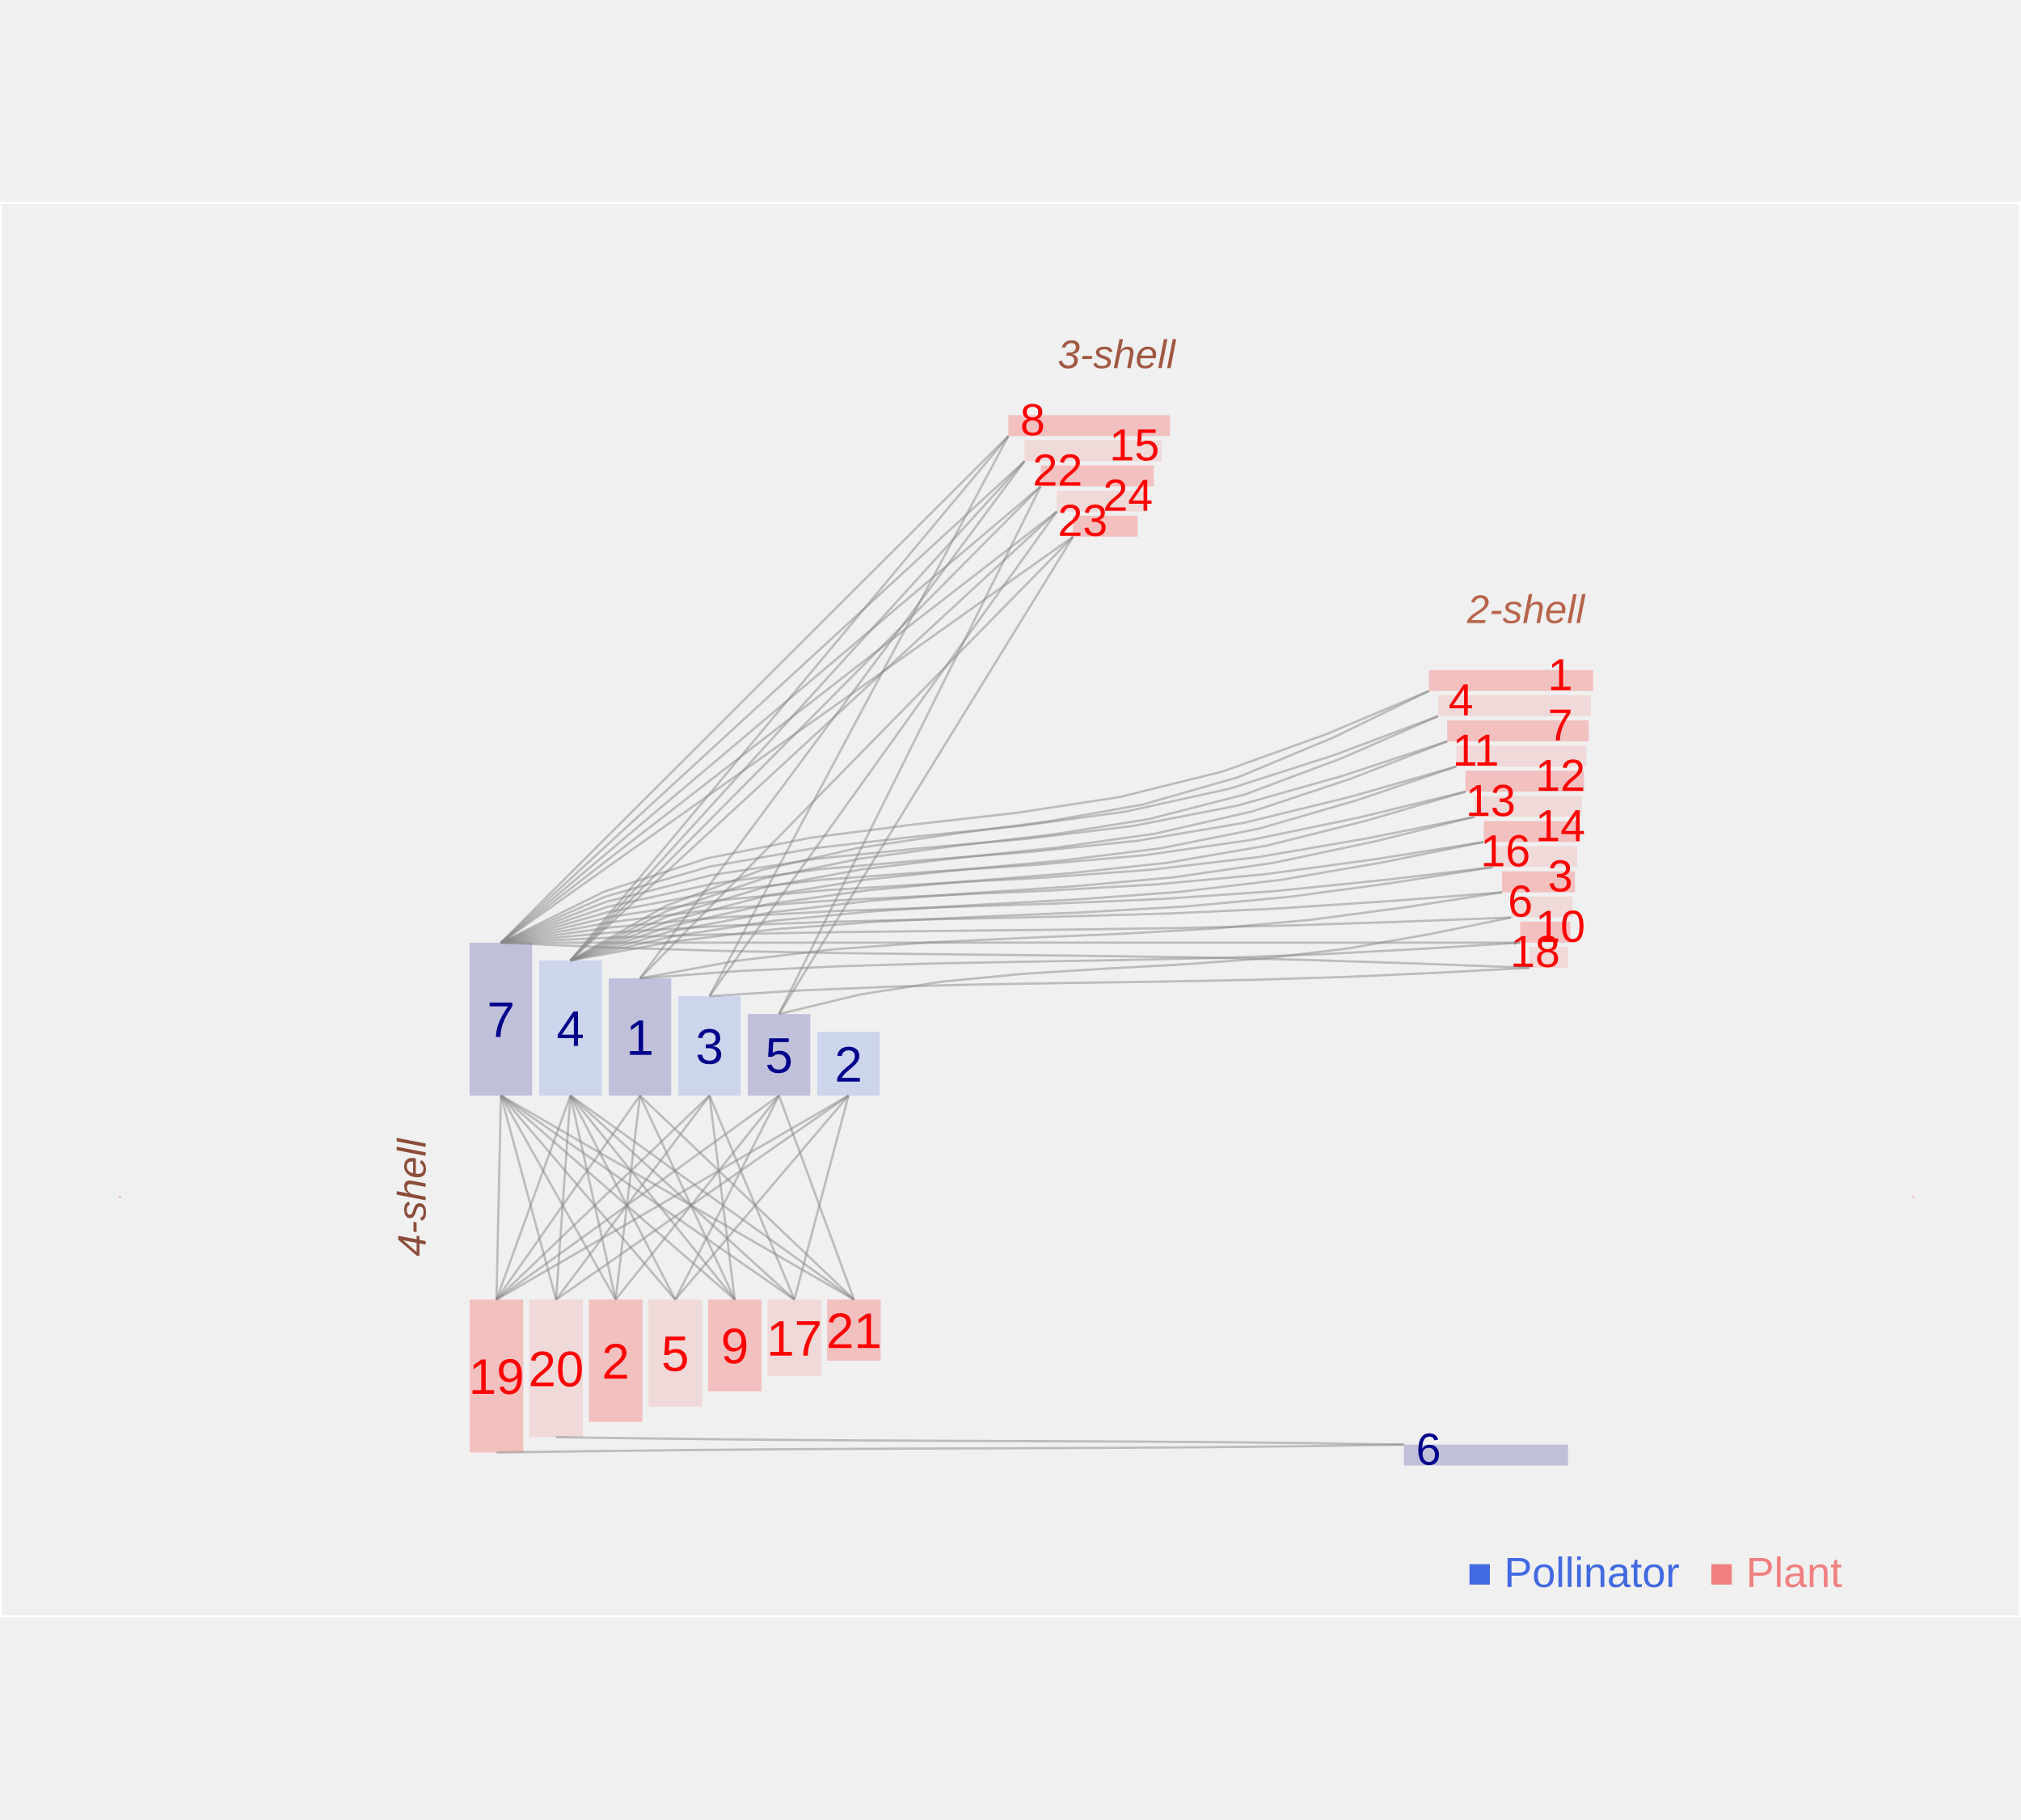
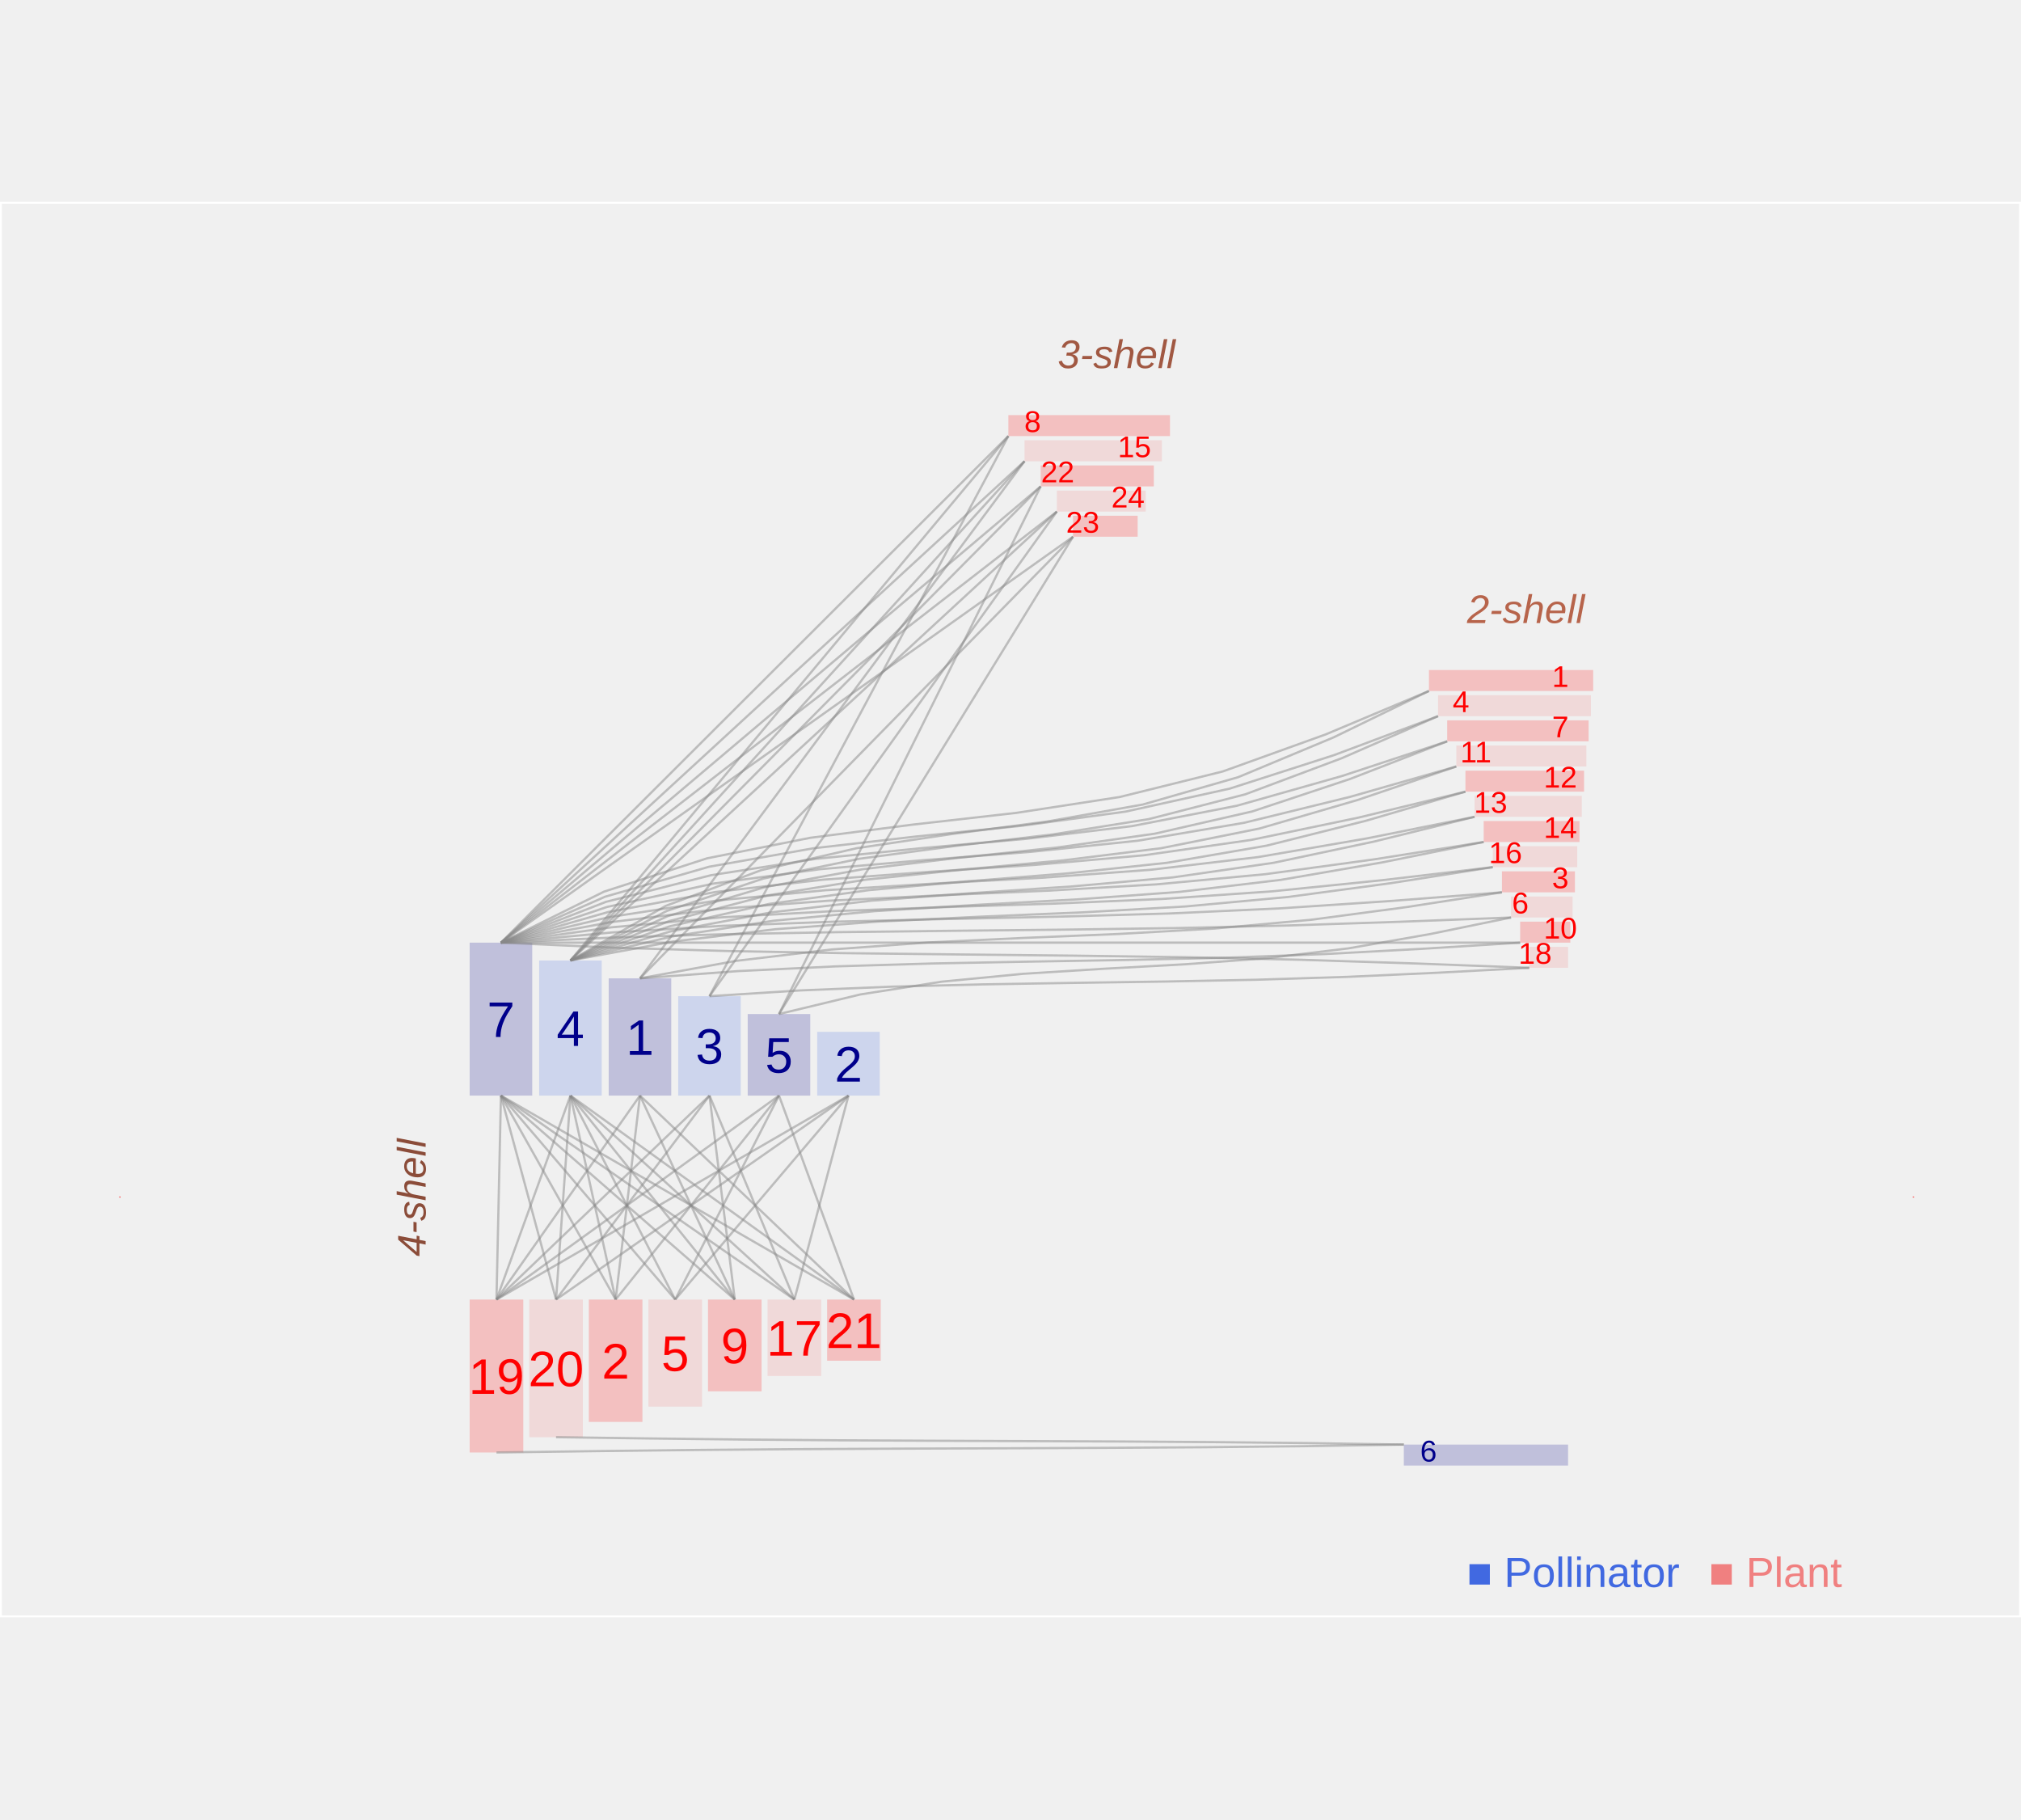
<svg xmlns="http://www.w3.org/2000/svg" class="svglite" width="576.00pt" height="518.40pt" viewBox="0 0 576.00 518.40">
  <defs>
    <style type="text/css">
    .svglite line, .svglite polyline, .svglite polygon, .svglite path, .svglite rect, .svglite circle {
      fill: none;
      stroke: #000000;
      stroke-linecap: round;
      stroke-linejoin: round;
      stroke-miterlimit: 10.00;
    }
    .svglite text {
      white-space: pre;
    }
  </style>
  </defs>
  <rect width="100%" height="100%" style="stroke: none; fill: none;" />
  <defs>
    <clipPath id="cpMC4wMHw1NzYuMDB8MC4wMHw1MTguNDA=">
      <rect x="0.00" y="0.00" width="576.00" height="518.40" />
    </clipPath>
  </defs>
  <g clip-path="url(#cpMC4wMHw1NzYuMDB8MC4wMHw1MTguNDA=)">
</g>
  <defs>
    <clipPath id="cpMC4wMHw1NzYuMDB8NTcuNTN8NDYwLjg3">
      <rect x="0.00" y="57.53" width="576.00" height="403.34" />
    </clipPath>
  </defs>
  <g clip-path="url(#cpMC4wMHw1NzYuMDB8NTcuNTN8NDYwLjg3)">
    <rect x="0.00" y="57.53" width="576.00" height="403.34" style="stroke-width: 1.07; stroke: #FFFFFF;" />
  </g>
  <g clip-path="url(#cpMC4wMHw1NzYuMDB8MC4wMHw1MTguNDA=)">
</g>
  <defs>
    <clipPath id="cpOC4yMnw1NzAuNTJ8ODkuMjZ8NDMzLjI3">
      <rect x="8.22" y="89.26" width="562.30" height="344.00" />
    </clipPath>
  </defs>
  <g clip-path="url(#cpOC4yMnw1NzAuNTJ8ODkuMjZ8NDMzLjI3)">
    <rect x="8.22" y="89.26" width="562.30" height="344.00" style="stroke-width: 1.07; stroke: none;" />
    <rect x="133.86" y="268.62" width="17.83" height="43.58" style="stroke-width: 1.07; stroke: none; stroke-linecap: butt; stroke-linejoin: miter; fill: #00008B; fill-opacity: 0.20;" />
    <rect x="153.67" y="273.70" width="17.83" height="38.50" style="stroke-width: 1.07; stroke: none; stroke-linecap: butt; stroke-linejoin: miter; fill: #4169E1; fill-opacity: 0.20;" />
    <rect x="173.48" y="278.79" width="17.83" height="33.41" style="stroke-width: 1.07; stroke: none; stroke-linecap: butt; stroke-linejoin: miter; fill: #00008B; fill-opacity: 0.20;" />
    <rect x="193.29" y="283.87" width="17.83" height="28.33" style="stroke-width: 1.07; stroke: none; stroke-linecap: butt; stroke-linejoin: miter; fill: #4169E1; fill-opacity: 0.20;" />
    <rect x="213.10" y="288.96" width="17.83" height="23.25" style="stroke-width: 1.07; stroke: none; stroke-linecap: butt; stroke-linejoin: miter; fill: #00008B; fill-opacity: 0.20;" />
    <rect x="232.91" y="294.04" width="17.83" height="18.16" style="stroke-width: 1.07; stroke: none; stroke-linecap: butt; stroke-linejoin: miter; fill: #4169E1; fill-opacity: 0.20;" />
    <text x="142.77" y="295.50" text-anchor="middle" style="font-size: 14.23px;fill: #00008B; font-family: &quot;Arial&quot;;" textLength="7.91px" lengthAdjust="spacingAndGlyphs">7</text>
    <text x="162.58" y="298.04" text-anchor="middle" style="font-size: 14.23px;fill: #00008B; font-family: &quot;Arial&quot;;" textLength="7.91px" lengthAdjust="spacingAndGlyphs">4</text>
    <text x="182.40" y="300.59" text-anchor="middle" style="font-size: 14.23px;fill: #00008B; font-family: &quot;Arial&quot;;" textLength="7.91px" lengthAdjust="spacingAndGlyphs">1</text>
    <text x="202.21" y="303.13" text-anchor="middle" style="font-size: 14.23px;fill: #00008B; font-family: &quot;Arial&quot;;" textLength="7.91px" lengthAdjust="spacingAndGlyphs">3</text>
    <text x="222.02" y="305.67" text-anchor="middle" style="font-size: 14.23px;fill: #00008B; font-family: &quot;Arial&quot;;" textLength="7.91px" lengthAdjust="spacingAndGlyphs">5</text>
    <text x="241.83" y="308.21" text-anchor="middle" style="font-size: 14.23px;fill: #00008B; font-family: &quot;Arial&quot;;" textLength="7.91px" lengthAdjust="spacingAndGlyphs">2</text>
    <rect x="133.86" y="370.32" width="15.28" height="43.58" style="stroke-width: 1.07; stroke: none; stroke-linecap: butt; stroke-linejoin: miter; fill: #FF0000; fill-opacity: 0.20;" />
    <rect x="150.84" y="370.32" width="15.28" height="39.23" style="stroke-width: 1.07; stroke: none; stroke-linecap: butt; stroke-linejoin: miter; fill: #F08080; fill-opacity: 0.20;" />
    <rect x="167.82" y="370.32" width="15.28" height="34.87" style="stroke-width: 1.07; stroke: none; stroke-linecap: butt; stroke-linejoin: miter; fill: #FF0000; fill-opacity: 0.20;" />
    <rect x="184.80" y="370.32" width="15.28" height="30.51" style="stroke-width: 1.07; stroke: none; stroke-linecap: butt; stroke-linejoin: miter; fill: #F08080; fill-opacity: 0.20;" />
    <rect x="201.78" y="370.32" width="15.28" height="26.15" style="stroke-width: 1.07; stroke: none; stroke-linecap: butt; stroke-linejoin: miter; fill: #FF0000; fill-opacity: 0.20;" />
    <rect x="218.76" y="370.32" width="15.28" height="21.79" style="stroke-width: 1.07; stroke: none; stroke-linecap: butt; stroke-linejoin: miter; fill: #F08080; fill-opacity: 0.20;" />
    <rect x="235.74" y="370.32" width="15.28" height="17.43" style="stroke-width: 1.07; stroke: none; stroke-linecap: butt; stroke-linejoin: miter; fill: #FF0000; fill-opacity: 0.20;" />
    <text x="141.50" y="397.20" text-anchor="middle" style="font-size: 14.23px;fill: #FF0000; font-family: &quot;Arial&quot;;" textLength="15.81px" lengthAdjust="spacingAndGlyphs">19</text>
    <text x="158.48" y="395.02" text-anchor="middle" style="font-size: 14.23px;fill: #FF0000; font-family: &quot;Arial&quot;;" textLength="15.81px" lengthAdjust="spacingAndGlyphs">20</text>
    <text x="175.46" y="392.84" text-anchor="middle" style="font-size: 14.23px;fill: #FF0000; font-family: &quot;Arial&quot;;" textLength="7.91px" lengthAdjust="spacingAndGlyphs">2</text>
    <text x="192.44" y="390.66" text-anchor="middle" style="font-size: 14.23px;fill: #FF0000; font-family: &quot;Arial&quot;;" textLength="7.91px" lengthAdjust="spacingAndGlyphs">5</text>
    <text x="209.42" y="388.48" text-anchor="middle" style="font-size: 14.23px;fill: #FF0000; font-family: &quot;Arial&quot;;" textLength="7.91px" lengthAdjust="spacingAndGlyphs">9</text>
    <text x="226.40" y="386.30" text-anchor="middle" style="font-size: 14.23px;fill: #FF0000; font-family: &quot;Arial&quot;;" textLength="15.81px" lengthAdjust="spacingAndGlyphs">17</text>
    <text x="243.39" y="384.12" text-anchor="middle" style="font-size: 14.23px;fill: #FF0000; font-family: &quot;Arial&quot;;" textLength="15.81px" lengthAdjust="spacingAndGlyphs">21</text>
    <rect x="287.39" y="118.29" width="46.06" height="5.98" style="stroke-width: 1.07; stroke: none; stroke-linecap: butt; stroke-linejoin: miter; fill: #FF0000; fill-opacity: 0.20;" />
    <rect x="292.00" y="125.46" width="39.15" height="5.98" style="stroke-width: 1.07; stroke: none; stroke-linecap: butt; stroke-linejoin: miter; fill: #F08080; fill-opacity: 0.20;" />
    <rect x="296.61" y="132.63" width="32.24" height="5.98" style="stroke-width: 1.07; stroke: none; stroke-linecap: butt; stroke-linejoin: miter; fill: #FF0000; fill-opacity: 0.20;" />
    <rect x="301.21" y="139.80" width="25.33" height="5.98" style="stroke-width: 1.07; stroke: none; stroke-linecap: butt; stroke-linejoin: miter; fill: #F08080; fill-opacity: 0.20;" />
    <rect x="305.82" y="146.97" width="18.42" height="5.98" style="stroke-width: 1.07; stroke: none; stroke-linecap: butt; stroke-linejoin: miter; fill: #FF0000; fill-opacity: 0.20;" />
-     <text x="294.30" y="124.02" text-anchor="middle" style="font-size: 12.80px;fill: #FF0000; font-family: &quot;Arial&quot;;" textLength="7.11px" lengthAdjust="spacingAndGlyphs">8</text>
-     <text x="323.32" y="131.19" text-anchor="middle" style="font-size: 12.80px;fill: #FF0000; font-family: &quot;Arial&quot;;" textLength="14.23px" lengthAdjust="spacingAndGlyphs">15</text>
-     <text x="301.44" y="138.36" text-anchor="middle" style="font-size: 12.80px;fill: #FF0000; font-family: &quot;Arial&quot;;" textLength="14.23px" lengthAdjust="spacingAndGlyphs">22</text>
-     <text x="321.48" y="145.54" text-anchor="middle" style="font-size: 12.80px;fill: #FF0000; font-family: &quot;Arial&quot;;" textLength="14.23px" lengthAdjust="spacingAndGlyphs">24</text>
-     <text x="308.58" y="152.71" text-anchor="middle" style="font-size: 12.80px;fill: #FF0000; font-family: &quot;Arial&quot;;" textLength="14.23px" lengthAdjust="spacingAndGlyphs">23</text>
+     <text x="294.30" y="123.11" text-anchor="middle" style="font-size: 8.54px;fill: #FF0000; font-family: &quot;Arial&quot;;" textLength="4.74px" lengthAdjust="spacingAndGlyphs">8</text>
+     <text x="323.32" y="130.28" text-anchor="middle" style="font-size: 8.54px;fill: #FF0000; font-family: &quot;Arial&quot;;" textLength="9.49px" lengthAdjust="spacingAndGlyphs">15</text>
+     <text x="301.44" y="137.45" text-anchor="middle" style="font-size: 8.54px;fill: #FF0000; font-family: &quot;Arial&quot;;" textLength="9.49px" lengthAdjust="spacingAndGlyphs">22</text>
+     <text x="321.48" y="144.62" text-anchor="middle" style="font-size: 8.54px;fill: #FF0000; font-family: &quot;Arial&quot;;" textLength="9.49px" lengthAdjust="spacingAndGlyphs">24</text>
+     <text x="308.58" y="151.79" text-anchor="middle" style="font-size: 8.54px;fill: #FF0000; font-family: &quot;Arial&quot;;" textLength="9.49px" lengthAdjust="spacingAndGlyphs">23</text>
    <rect x="400.10" y="411.65" width="46.81" height="5.98" style="stroke-width: 1.07; stroke: none; stroke-linecap: butt; stroke-linejoin: miter; fill: #00008B; fill-opacity: 0.20;" />
-     <text x="407.13" y="417.39" text-anchor="middle" style="font-size: 12.80px;fill: #00008B; font-family: &quot;Arial&quot;;" textLength="7.11px" lengthAdjust="spacingAndGlyphs">6</text>
+     <text x="407.13" y="416.48" text-anchor="middle" style="font-size: 8.54px;fill: #00008B; font-family: &quot;Arial&quot;;" textLength="4.74px" lengthAdjust="spacingAndGlyphs">6</text>
    <rect x="407.26" y="190.93" width="46.81" height="5.98" style="stroke-width: 1.07; stroke: none; stroke-linecap: butt; stroke-linejoin: miter; fill: #FF0000; fill-opacity: 0.20;" />
    <rect x="409.86" y="198.10" width="43.56" height="5.98" style="stroke-width: 1.07; stroke: none; stroke-linecap: butt; stroke-linejoin: miter; fill: #F08080; fill-opacity: 0.20;" />
    <rect x="412.46" y="205.27" width="40.31" height="5.98" style="stroke-width: 1.07; stroke: none; stroke-linecap: butt; stroke-linejoin: miter; fill: #FF0000; fill-opacity: 0.20;" />
    <rect x="415.06" y="212.44" width="37.06" height="5.98" style="stroke-width: 1.07; stroke: none; stroke-linecap: butt; stroke-linejoin: miter; fill: #F08080; fill-opacity: 0.20;" />
    <rect x="417.66" y="219.61" width="33.81" height="5.98" style="stroke-width: 1.07; stroke: none; stroke-linecap: butt; stroke-linejoin: miter; fill: #FF0000; fill-opacity: 0.20;" />
    <rect x="420.26" y="226.78" width="30.56" height="5.98" style="stroke-width: 1.07; stroke: none; stroke-linecap: butt; stroke-linejoin: miter; fill: #F08080; fill-opacity: 0.20;" />
    <rect x="422.86" y="233.96" width="27.31" height="5.98" style="stroke-width: 1.07; stroke: none; stroke-linecap: butt; stroke-linejoin: miter; fill: #FF0000; fill-opacity: 0.20;" />
    <rect x="425.46" y="241.13" width="24.06" height="5.98" style="stroke-width: 1.07; stroke: none; stroke-linecap: butt; stroke-linejoin: miter; fill: #F08080; fill-opacity: 0.20;" />
    <rect x="428.06" y="248.30" width="20.81" height="5.98" style="stroke-width: 1.07; stroke: none; stroke-linecap: butt; stroke-linejoin: miter; fill: #FF0000; fill-opacity: 0.20;" />
    <rect x="430.66" y="255.47" width="17.55" height="5.98" style="stroke-width: 1.07; stroke: none; stroke-linecap: butt; stroke-linejoin: miter; fill: #F08080; fill-opacity: 0.20;" />
    <rect x="433.26" y="262.64" width="14.30" height="5.98" style="stroke-width: 1.07; stroke: none; stroke-linecap: butt; stroke-linejoin: miter; fill: #FF0000; fill-opacity: 0.20;" />
    <rect x="435.86" y="269.81" width="11.05" height="5.98" style="stroke-width: 1.07; stroke: none; stroke-linecap: butt; stroke-linejoin: miter; fill: #F08080; fill-opacity: 0.20;" />
-     <text x="444.71" y="196.66" text-anchor="middle" style="font-size: 12.80px;fill: #FF0000; font-family: &quot;Arial&quot;;" textLength="7.11px" lengthAdjust="spacingAndGlyphs">1</text>
-     <text x="416.39" y="203.83" text-anchor="middle" style="font-size: 12.80px;fill: #FF0000; font-family: &quot;Arial&quot;;" textLength="7.11px" lengthAdjust="spacingAndGlyphs">4</text>
-     <text x="444.71" y="211.01" text-anchor="middle" style="font-size: 12.80px;fill: #FF0000; font-family: &quot;Arial&quot;;" textLength="7.11px" lengthAdjust="spacingAndGlyphs">7</text>
-     <text x="420.62" y="218.18" text-anchor="middle" style="font-size: 12.80px;fill: #FF0000; font-family: &quot;Arial&quot;;" textLength="13.28px" lengthAdjust="spacingAndGlyphs">11</text>
-     <text x="444.71" y="225.35" text-anchor="middle" style="font-size: 12.80px;fill: #FF0000; font-family: &quot;Arial&quot;;" textLength="14.23px" lengthAdjust="spacingAndGlyphs">12</text>
-     <text x="424.84" y="232.52" text-anchor="middle" style="font-size: 12.80px;fill: #FF0000; font-family: &quot;Arial&quot;;" textLength="14.23px" lengthAdjust="spacingAndGlyphs">13</text>
-     <text x="444.71" y="239.69" text-anchor="middle" style="font-size: 12.80px;fill: #FF0000; font-family: &quot;Arial&quot;;" textLength="14.23px" lengthAdjust="spacingAndGlyphs">14</text>
-     <text x="429.07" y="246.86" text-anchor="middle" style="font-size: 12.80px;fill: #FF0000; font-family: &quot;Arial&quot;;" textLength="14.23px" lengthAdjust="spacingAndGlyphs">16</text>
-     <text x="444.71" y="254.03" text-anchor="middle" style="font-size: 12.80px;fill: #FF0000; font-family: &quot;Arial&quot;;" textLength="7.11px" lengthAdjust="spacingAndGlyphs">3</text>
-     <text x="433.30" y="261.21" text-anchor="middle" style="font-size: 12.80px;fill: #FF0000; font-family: &quot;Arial&quot;;" textLength="7.11px" lengthAdjust="spacingAndGlyphs">6</text>
-     <text x="444.71" y="268.38" text-anchor="middle" style="font-size: 12.80px;fill: #FF0000; font-family: &quot;Arial&quot;;" textLength="14.23px" lengthAdjust="spacingAndGlyphs">10</text>
-     <text x="437.52" y="275.55" text-anchor="middle" style="font-size: 12.80px;fill: #FF0000; font-family: &quot;Arial&quot;;" textLength="14.23px" lengthAdjust="spacingAndGlyphs">18</text>
+     <text x="444.71" y="195.75" text-anchor="middle" style="font-size: 8.54px;fill: #FF0000; font-family: &quot;Arial&quot;;" textLength="4.74px" lengthAdjust="spacingAndGlyphs">1</text>
+     <text x="416.39" y="202.92" text-anchor="middle" style="font-size: 8.54px;fill: #FF0000; font-family: &quot;Arial&quot;;" textLength="4.74px" lengthAdjust="spacingAndGlyphs">4</text>
+     <text x="444.71" y="210.09" text-anchor="middle" style="font-size: 8.54px;fill: #FF0000; font-family: &quot;Arial&quot;;" textLength="4.74px" lengthAdjust="spacingAndGlyphs">7</text>
+     <text x="420.62" y="217.26" text-anchor="middle" style="font-size: 8.54px;fill: #FF0000; font-family: &quot;Arial&quot;;" textLength="8.86px" lengthAdjust="spacingAndGlyphs">11</text>
+     <text x="444.71" y="224.43" text-anchor="middle" style="font-size: 8.54px;fill: #FF0000; font-family: &quot;Arial&quot;;" textLength="9.49px" lengthAdjust="spacingAndGlyphs">12</text>
+     <text x="424.84" y="231.61" text-anchor="middle" style="font-size: 8.54px;fill: #FF0000; font-family: &quot;Arial&quot;;" textLength="9.49px" lengthAdjust="spacingAndGlyphs">13</text>
+     <text x="444.71" y="238.78" text-anchor="middle" style="font-size: 8.54px;fill: #FF0000; font-family: &quot;Arial&quot;;" textLength="9.49px" lengthAdjust="spacingAndGlyphs">14</text>
+     <text x="429.07" y="245.95" text-anchor="middle" style="font-size: 8.54px;fill: #FF0000; font-family: &quot;Arial&quot;;" textLength="9.49px" lengthAdjust="spacingAndGlyphs">16</text>
+     <text x="444.71" y="253.12" text-anchor="middle" style="font-size: 8.54px;fill: #FF0000; font-family: &quot;Arial&quot;;" textLength="4.74px" lengthAdjust="spacingAndGlyphs">3</text>
+     <text x="433.30" y="260.29" text-anchor="middle" style="font-size: 8.54px;fill: #FF0000; font-family: &quot;Arial&quot;;" textLength="4.74px" lengthAdjust="spacingAndGlyphs">6</text>
+     <text x="444.71" y="267.46" text-anchor="middle" style="font-size: 8.54px;fill: #FF0000; font-family: &quot;Arial&quot;;" textLength="9.49px" lengthAdjust="spacingAndGlyphs">10</text>
+     <text x="437.52" y="274.64" text-anchor="middle" style="font-size: 8.54px;fill: #FF0000; font-family: &quot;Arial&quot;;" textLength="9.49px" lengthAdjust="spacingAndGlyphs">18</text>
    <text transform="translate(121.31,341.26) rotate(-90)" text-anchor="middle" style="font-size: 11.38px; font-style: italic;fill: #8B4C39; font-family: &quot;Arial&quot;;" textLength="33.52px" lengthAdjust="spacingAndGlyphs">4-shell</text>
    <text x="301.46" y="104.90" style="font-size: 11.38px; font-style: italic;fill: #A15842; font-family: &quot;Arial&quot;;" textLength="33.52px" lengthAdjust="spacingAndGlyphs">3-shell</text>
    <text x="418.12" y="177.54" style="font-size: 11.38px; font-style: italic;fill: #B7644B; font-family: &quot;Arial&quot;;" textLength="33.52px" lengthAdjust="spacingAndGlyphs">2-shell</text>
    <rect x="544.94" y="341.24" width="0.021" height="0.021" style="stroke-width: 0.021; stroke: none; stroke-linecap: butt; stroke-linejoin: miter; fill: #FFFFFF; fill-opacity: 0.50;" />
    <text x="544.94" y="341.26" style="font-size: 2.85px;fill: #FF0000; font-family: &quot;Arial&quot;;" textLength="0.79px" lengthAdjust="spacingAndGlyphs">.</text>
    <text x="33.78" y="341.26" style="font-size: 2.85px;fill: #FF0000; font-family: &quot;Arial&quot;;" textLength="0.79px" lengthAdjust="spacingAndGlyphs">.</text>
    <line x1="142.77" y1="312.20" x2="141.50" y2="370.32" style="stroke-width: 0.64; stroke: #888888; stroke-opacity: 0.50; stroke-linecap: butt;" />
    <line x1="142.77" y1="312.20" x2="158.48" y2="370.32" style="stroke-width: 0.64; stroke: #888888; stroke-opacity: 0.50; stroke-linecap: butt;" />
    <line x1="142.77" y1="312.20" x2="175.46" y2="370.32" style="stroke-width: 0.64; stroke: #888888; stroke-opacity: 0.50; stroke-linecap: butt;" />
    <line x1="142.77" y1="312.20" x2="192.44" y2="370.32" style="stroke-width: 0.64; stroke: #888888; stroke-opacity: 0.50; stroke-linecap: butt;" />
    <line x1="142.77" y1="312.20" x2="209.42" y2="370.32" style="stroke-width: 0.64; stroke: #888888; stroke-opacity: 0.50; stroke-linecap: butt;" />
    <line x1="142.77" y1="312.20" x2="226.40" y2="370.32" style="stroke-width: 0.64; stroke: #888888; stroke-opacity: 0.50; stroke-linecap: butt;" />
    <line x1="142.77" y1="312.20" x2="243.39" y2="370.32" style="stroke-width: 0.64; stroke: #888888; stroke-opacity: 0.50; stroke-linecap: butt;" />
    <line x1="162.58" y1="312.20" x2="141.50" y2="370.32" style="stroke-width: 0.64; stroke: #888888; stroke-opacity: 0.50; stroke-linecap: butt;" />
    <line x1="162.58" y1="312.20" x2="158.48" y2="370.32" style="stroke-width: 0.64; stroke: #888888; stroke-opacity: 0.50; stroke-linecap: butt;" />
    <line x1="162.58" y1="312.20" x2="175.46" y2="370.32" style="stroke-width: 0.64; stroke: #888888; stroke-opacity: 0.50; stroke-linecap: butt;" />
    <line x1="162.58" y1="312.20" x2="192.44" y2="370.32" style="stroke-width: 0.64; stroke: #888888; stroke-opacity: 0.50; stroke-linecap: butt;" />
    <line x1="162.58" y1="312.20" x2="209.42" y2="370.32" style="stroke-width: 0.64; stroke: #888888; stroke-opacity: 0.50; stroke-linecap: butt;" />
    <line x1="162.58" y1="312.20" x2="226.40" y2="370.32" style="stroke-width: 0.64; stroke: #888888; stroke-opacity: 0.50; stroke-linecap: butt;" />
    <line x1="162.58" y1="312.20" x2="243.39" y2="370.32" style="stroke-width: 0.64; stroke: #888888; stroke-opacity: 0.50; stroke-linecap: butt;" />
    <line x1="182.40" y1="312.20" x2="141.50" y2="370.32" style="stroke-width: 0.64; stroke: #888888; stroke-opacity: 0.50; stroke-linecap: butt;" />
    <line x1="182.40" y1="312.20" x2="175.46" y2="370.32" style="stroke-width: 0.64; stroke: #888888; stroke-opacity: 0.50; stroke-linecap: butt;" />
    <line x1="182.40" y1="312.20" x2="209.42" y2="370.32" style="stroke-width: 0.64; stroke: #888888; stroke-opacity: 0.50; stroke-linecap: butt;" />
    <line x1="182.40" y1="312.20" x2="243.39" y2="370.32" style="stroke-width: 0.64; stroke: #888888; stroke-opacity: 0.50; stroke-linecap: butt;" />
    <line x1="202.21" y1="312.20" x2="141.50" y2="370.32" style="stroke-width: 0.64; stroke: #888888; stroke-opacity: 0.50; stroke-linecap: butt;" />
    <line x1="202.21" y1="312.20" x2="158.48" y2="370.32" style="stroke-width: 0.64; stroke: #888888; stroke-opacity: 0.50; stroke-linecap: butt;" />
    <line x1="202.21" y1="312.20" x2="209.42" y2="370.32" style="stroke-width: 0.64; stroke: #888888; stroke-opacity: 0.50; stroke-linecap: butt;" />
    <line x1="202.21" y1="312.20" x2="226.40" y2="370.32" style="stroke-width: 0.64; stroke: #888888; stroke-opacity: 0.50; stroke-linecap: butt;" />
    <line x1="222.02" y1="312.20" x2="141.50" y2="370.32" style="stroke-width: 0.64; stroke: #888888; stroke-opacity: 0.50; stroke-linecap: butt;" />
    <line x1="222.02" y1="312.20" x2="175.46" y2="370.32" style="stroke-width: 0.64; stroke: #888888; stroke-opacity: 0.50; stroke-linecap: butt;" />
    <line x1="222.02" y1="312.20" x2="192.44" y2="370.32" style="stroke-width: 0.64; stroke: #888888; stroke-opacity: 0.50; stroke-linecap: butt;" />
    <line x1="222.02" y1="312.20" x2="243.39" y2="370.32" style="stroke-width: 0.64; stroke: #888888; stroke-opacity: 0.50; stroke-linecap: butt;" />
    <line x1="241.83" y1="312.20" x2="141.50" y2="370.32" style="stroke-width: 0.64; stroke: #888888; stroke-opacity: 0.50; stroke-linecap: butt;" />
    <line x1="241.83" y1="312.20" x2="158.48" y2="370.32" style="stroke-width: 0.64; stroke: #888888; stroke-opacity: 0.50; stroke-linecap: butt;" />
    <line x1="241.83" y1="312.20" x2="192.44" y2="370.32" style="stroke-width: 0.64; stroke: #888888; stroke-opacity: 0.50; stroke-linecap: butt;" />
    <line x1="241.83" y1="312.20" x2="226.40" y2="370.32" style="stroke-width: 0.64; stroke: #888888; stroke-opacity: 0.50; stroke-linecap: butt;" />
    <line x1="142.77" y1="268.62" x2="287.39" y2="124.26" style="stroke-width: 0.64; stroke: #888888; stroke-opacity: 0.50; stroke-linecap: butt;" />
    <line x1="142.77" y1="268.62" x2="292.00" y2="131.43" style="stroke-width: 0.64; stroke: #888888; stroke-opacity: 0.50; stroke-linecap: butt;" />
    <line x1="142.77" y1="268.62" x2="296.61" y2="138.60" style="stroke-width: 0.64; stroke: #888888; stroke-opacity: 0.50; stroke-linecap: butt;" />
    <line x1="142.77" y1="268.62" x2="301.21" y2="145.78" style="stroke-width: 0.64; stroke: #888888; stroke-opacity: 0.50; stroke-linecap: butt;" />
    <line x1="142.77" y1="268.62" x2="305.82" y2="152.95" style="stroke-width: 0.64; stroke: #888888; stroke-opacity: 0.50; stroke-linecap: butt;" />
    <line x1="162.58" y1="273.70" x2="287.39" y2="124.26" style="stroke-width: 0.64; stroke: #888888; stroke-opacity: 0.50; stroke-linecap: butt;" />
    <line x1="162.58" y1="273.70" x2="292.00" y2="131.43" style="stroke-width: 0.64; stroke: #888888; stroke-opacity: 0.50; stroke-linecap: butt;" />
    <line x1="162.58" y1="273.70" x2="296.61" y2="138.60" style="stroke-width: 0.64; stroke: #888888; stroke-opacity: 0.50; stroke-linecap: butt;" />
    <line x1="162.58" y1="273.70" x2="301.21" y2="145.78" style="stroke-width: 0.64; stroke: #888888; stroke-opacity: 0.50; stroke-linecap: butt;" />
    <line x1="182.40" y1="278.79" x2="292.00" y2="131.43" style="stroke-width: 0.64; stroke: #888888; stroke-opacity: 0.50; stroke-linecap: butt;" />
    <line x1="182.40" y1="278.79" x2="305.82" y2="152.95" style="stroke-width: 0.64; stroke: #888888; stroke-opacity: 0.50; stroke-linecap: butt;" />
    <line x1="202.21" y1="283.87" x2="287.39" y2="124.26" style="stroke-width: 0.64; stroke: #888888; stroke-opacity: 0.50; stroke-linecap: butt;" />
    <line x1="202.21" y1="283.87" x2="301.21" y2="145.78" style="stroke-width: 0.64; stroke: #888888; stroke-opacity: 0.50; stroke-linecap: butt;" />
    <line x1="222.02" y1="288.96" x2="296.61" y2="138.60" style="stroke-width: 0.64; stroke: #888888; stroke-opacity: 0.50; stroke-linecap: butt;" />
    <line x1="222.02" y1="288.96" x2="305.82" y2="152.95" style="stroke-width: 0.64; stroke: #888888; stroke-opacity: 0.50; stroke-linecap: butt;" />
    <polyline points="141.50,413.90 170.23,413.51 198.97,413.18 227.70,412.95 256.43,412.81 285.17,412.71 313.90,412.59 342.64,412.41 371.37,412.11 400.10,411.65 " style="stroke-width: 0.64; stroke: #888888; stroke-opacity: 0.50; stroke-linecap: butt;" />
    <polyline points="158.48,409.54 185.33,409.91 212.17,410.22 239.02,410.43 265.87,410.56 292.72,410.66 319.56,410.77 346.41,410.95 373.26,411.23 400.10,411.65 " style="stroke-width: 0.64; stroke: #888888; stroke-opacity: 0.50; stroke-linecap: butt;" />
    <polyline points="142.77,268.62 172.16,254.08 201.55,244.58 230.93,238.74 260.32,234.96 289.71,231.63 319.10,227.12 348.48,219.84 377.87,209.26 407.26,196.90 " style="stroke-width: 0.64; stroke: #888888; stroke-opacity: 0.50; stroke-linecap: butt;" />
    <polyline points="142.77,268.62 172.45,255.53 202.12,246.98 231.80,241.73 261.48,238.33 291.15,235.32 320.83,231.27 350.50,224.72 380.18,215.19 409.86,204.07 " style="stroke-width: 0.64; stroke: #888888; stroke-opacity: 0.50; stroke-linecap: butt;" />
    <polyline points="142.77,268.62 172.74,256.98 202.70,249.39 232.67,244.72 262.63,241.69 292.60,239.02 322.56,235.42 352.53,229.60 382.49,221.13 412.46,211.25 " style="stroke-width: 0.64; stroke: #888888; stroke-opacity: 0.50; stroke-linecap: butt;" />
    <polyline points="142.77,268.62 173.03,258.44 203.28,251.79 233.53,247.71 263.79,245.06 294.04,242.72 324.30,239.57 354.55,234.47 384.80,227.07 415.06,218.42 " style="stroke-width: 0.64; stroke: #888888; stroke-opacity: 0.50; stroke-linecap: butt;" />
    <polyline points="142.77,268.62 173.32,259.89 203.86,254.19 234.40,250.69 264.94,248.43 295.49,246.42 326.03,243.72 356.57,239.35 387.12,233.00 417.66,225.59 " style="stroke-width: 0.64; stroke: #888888; stroke-opacity: 0.50; stroke-linecap: butt;" />
    <polyline points="142.77,268.62 173.60,261.35 204.44,256.60 235.27,253.68 266.10,251.79 296.93,250.12 327.76,247.87 358.60,244.23 389.43,238.94 420.26,232.76 " style="stroke-width: 0.64; stroke: #888888; stroke-opacity: 0.50; stroke-linecap: butt;" />
    <polyline points="142.77,268.62 173.89,262.80 205.01,259.00 236.14,256.67 267.26,255.16 298.38,253.82 329.50,252.02 360.62,249.11 391.74,244.87 422.86,239.93 " style="stroke-width: 0.64; stroke: #888888; stroke-opacity: 0.50; stroke-linecap: butt;" />
    <polyline points="142.77,268.62 174.18,264.26 205.59,261.41 237.00,259.66 268.41,258.52 299.82,257.52 331.23,256.17 362.64,253.99 394.05,250.81 425.46,247.10 " style="stroke-width: 0.64; stroke: #888888; stroke-opacity: 0.50; stroke-linecap: butt;" />
    <polyline points="142.77,268.62 174.47,265.71 206.17,263.81 237.87,262.64 269.57,261.89 301.27,261.22 332.97,260.32 364.66,258.86 396.36,256.75 428.06,254.27 " style="stroke-width: 0.64; stroke: #888888; stroke-opacity: 0.50; stroke-linecap: butt;" />
    <polyline points="142.77,268.62 174.76,267.16 206.75,266.21 238.74,265.63 270.72,265.25 302.71,264.92 334.70,264.47 366.69,263.74 398.67,262.68 430.66,261.45 " style="stroke-width: 0.64; stroke: #888888; stroke-opacity: 0.50; stroke-linecap: butt;" />
    <polyline points="142.77,268.62 175.05,268.62 207.33,268.62 239.60,268.62 271.88,268.62 304.16,268.62 336.43,268.62 368.71,268.62 400.99,268.62 433.26,268.62 " style="stroke-width: 0.64; stroke: #888888; stroke-opacity: 0.50; stroke-linecap: butt;" />
    <polyline points="142.77,268.62 175.34,270.07 207.90,271.02 240.47,271.61 273.04,271.98 305.60,272.32 338.17,272.77 370.73,273.50 403.30,274.55 435.86,275.79 " style="stroke-width: 0.64; stroke: #888888; stroke-opacity: 0.50; stroke-linecap: butt;" />
    <polyline points="162.58,273.70 189.77,258.13 216.96,247.96 244.14,241.71 271.33,237.66 298.51,234.09 325.70,229.26 352.88,221.47 380.07,210.13 407.26,196.90 " style="stroke-width: 0.64; stroke: #888888; stroke-opacity: 0.50; stroke-linecap: butt;" />
    <polyline points="162.58,273.70 190.06,259.58 217.53,250.36 245.01,244.70 272.48,241.03 299.96,237.79 327.43,233.41 354.91,226.35 382.38,216.07 409.86,204.07 " style="stroke-width: 0.64; stroke: #888888; stroke-opacity: 0.50; stroke-linecap: butt;" />
    <polyline points="162.58,273.70 190.35,261.04 218.11,252.77 245.88,247.69 273.64,244.39 301.40,241.49 329.17,237.56 356.93,231.22 384.69,222.01 412.46,211.25 " style="stroke-width: 0.64; stroke: #888888; stroke-opacity: 0.50; stroke-linecap: butt;" />
    <polyline points="162.58,273.70 190.64,262.49 218.69,255.17 246.74,250.67 274.79,247.76 302.85,245.19 330.90,241.71 358.95,236.10 387.01,227.94 415.06,218.42 " style="stroke-width: 0.64; stroke: #888888; stroke-opacity: 0.50; stroke-linecap: butt;" />
    <polyline points="162.58,273.70 190.93,263.95 219.27,257.57 247.61,253.66 275.95,251.12 304.29,248.88 332.63,245.86 360.98,240.98 389.32,233.88 417.66,225.59 " style="stroke-width: 0.64; stroke: #888888; stroke-opacity: 0.50; stroke-linecap: butt;" />
    <polyline points="162.58,273.70 191.21,265.40 219.85,259.98 248.48,256.65 277.11,254.49 305.74,252.58 334.37,250.01 363.00,245.86 391.63,239.81 420.26,232.76 " style="stroke-width: 0.64; stroke: #888888; stroke-opacity: 0.50; stroke-linecap: butt;" />
    <polyline points="162.58,273.70 191.50,266.86 220.42,262.38 249.34,259.64 278.26,257.85 307.18,256.28 336.10,254.16 365.02,250.73 393.94,245.75 422.86,239.93 " style="stroke-width: 0.64; stroke: #888888; stroke-opacity: 0.50; stroke-linecap: butt;" />
    <polyline points="162.58,273.70 191.79,268.31 221.00,264.79 250.21,262.62 279.42,261.22 308.63,259.98 337.84,258.31 367.04,255.61 396.25,251.69 425.46,247.10 " style="stroke-width: 0.64; stroke: #888888; stroke-opacity: 0.50; stroke-linecap: butt;" />
    <polyline points="182.40,278.79 209.69,273.82 236.99,270.57 264.28,268.58 291.58,267.28 318.88,266.14 346.17,264.60 373.47,262.12 400.77,258.50 428.06,254.27 " style="stroke-width: 0.64; stroke: #888888; stroke-opacity: 0.50; stroke-linecap: butt;" />
    <polyline points="182.40,278.79 210.27,276.73 238.14,275.38 266.02,274.55 293.89,274.02 321.77,273.54 349.64,272.90 377.51,271.87 405.39,270.37 433.26,268.62 " style="stroke-width: 0.64; stroke: #888888; stroke-opacity: 0.50; stroke-linecap: butt;" />
    <polyline points="202.21,283.87 228.17,282.23 254.13,281.16 280.09,280.51 306.05,280.08 332.02,279.70 357.98,279.19 383.94,278.37 409.90,277.18 435.86,275.79 " style="stroke-width: 0.64; stroke: #888888; stroke-opacity: 0.50; stroke-linecap: butt;" />
    <polyline points="222.02,288.96 245.20,283.38 268.38,279.74 291.57,277.50 314.75,276.05 337.93,274.77 361.11,273.04 384.30,270.25 407.48,266.19 430.66,261.45 " style="stroke-width: 0.64; stroke: #888888; stroke-opacity: 0.50; stroke-linecap: butt;" />
  </g>
  <g clip-path="url(#cpMC4wMHw1NzYuMDB8MC4wMHw1MTguNDA=)">
    <text x="418.09" y="452.23" style="font-size: 12.00px;fill: #4169E1; font-family: &quot;Arial&quot;;" textLength="7.25px" lengthAdjust="spacingAndGlyphs">■</text>
    <text x="428.68" y="452.23" style="font-size: 12.00px;fill: #4169E1; font-family: &quot;Arial&quot;;" textLength="50.03px" lengthAdjust="spacingAndGlyphs">Pollinator</text>
    <text x="487.04" y="452.23" style="font-size: 12.00px;fill: #F08080; font-family: &quot;Arial&quot;;" textLength="7.25px" lengthAdjust="spacingAndGlyphs">■</text>
    <text x="497.63" y="452.23" style="font-size: 12.00px;fill: #F08080; font-family: &quot;Arial&quot;;" textLength="27.35px" lengthAdjust="spacingAndGlyphs">Plant</text>
  </g>
</svg>
